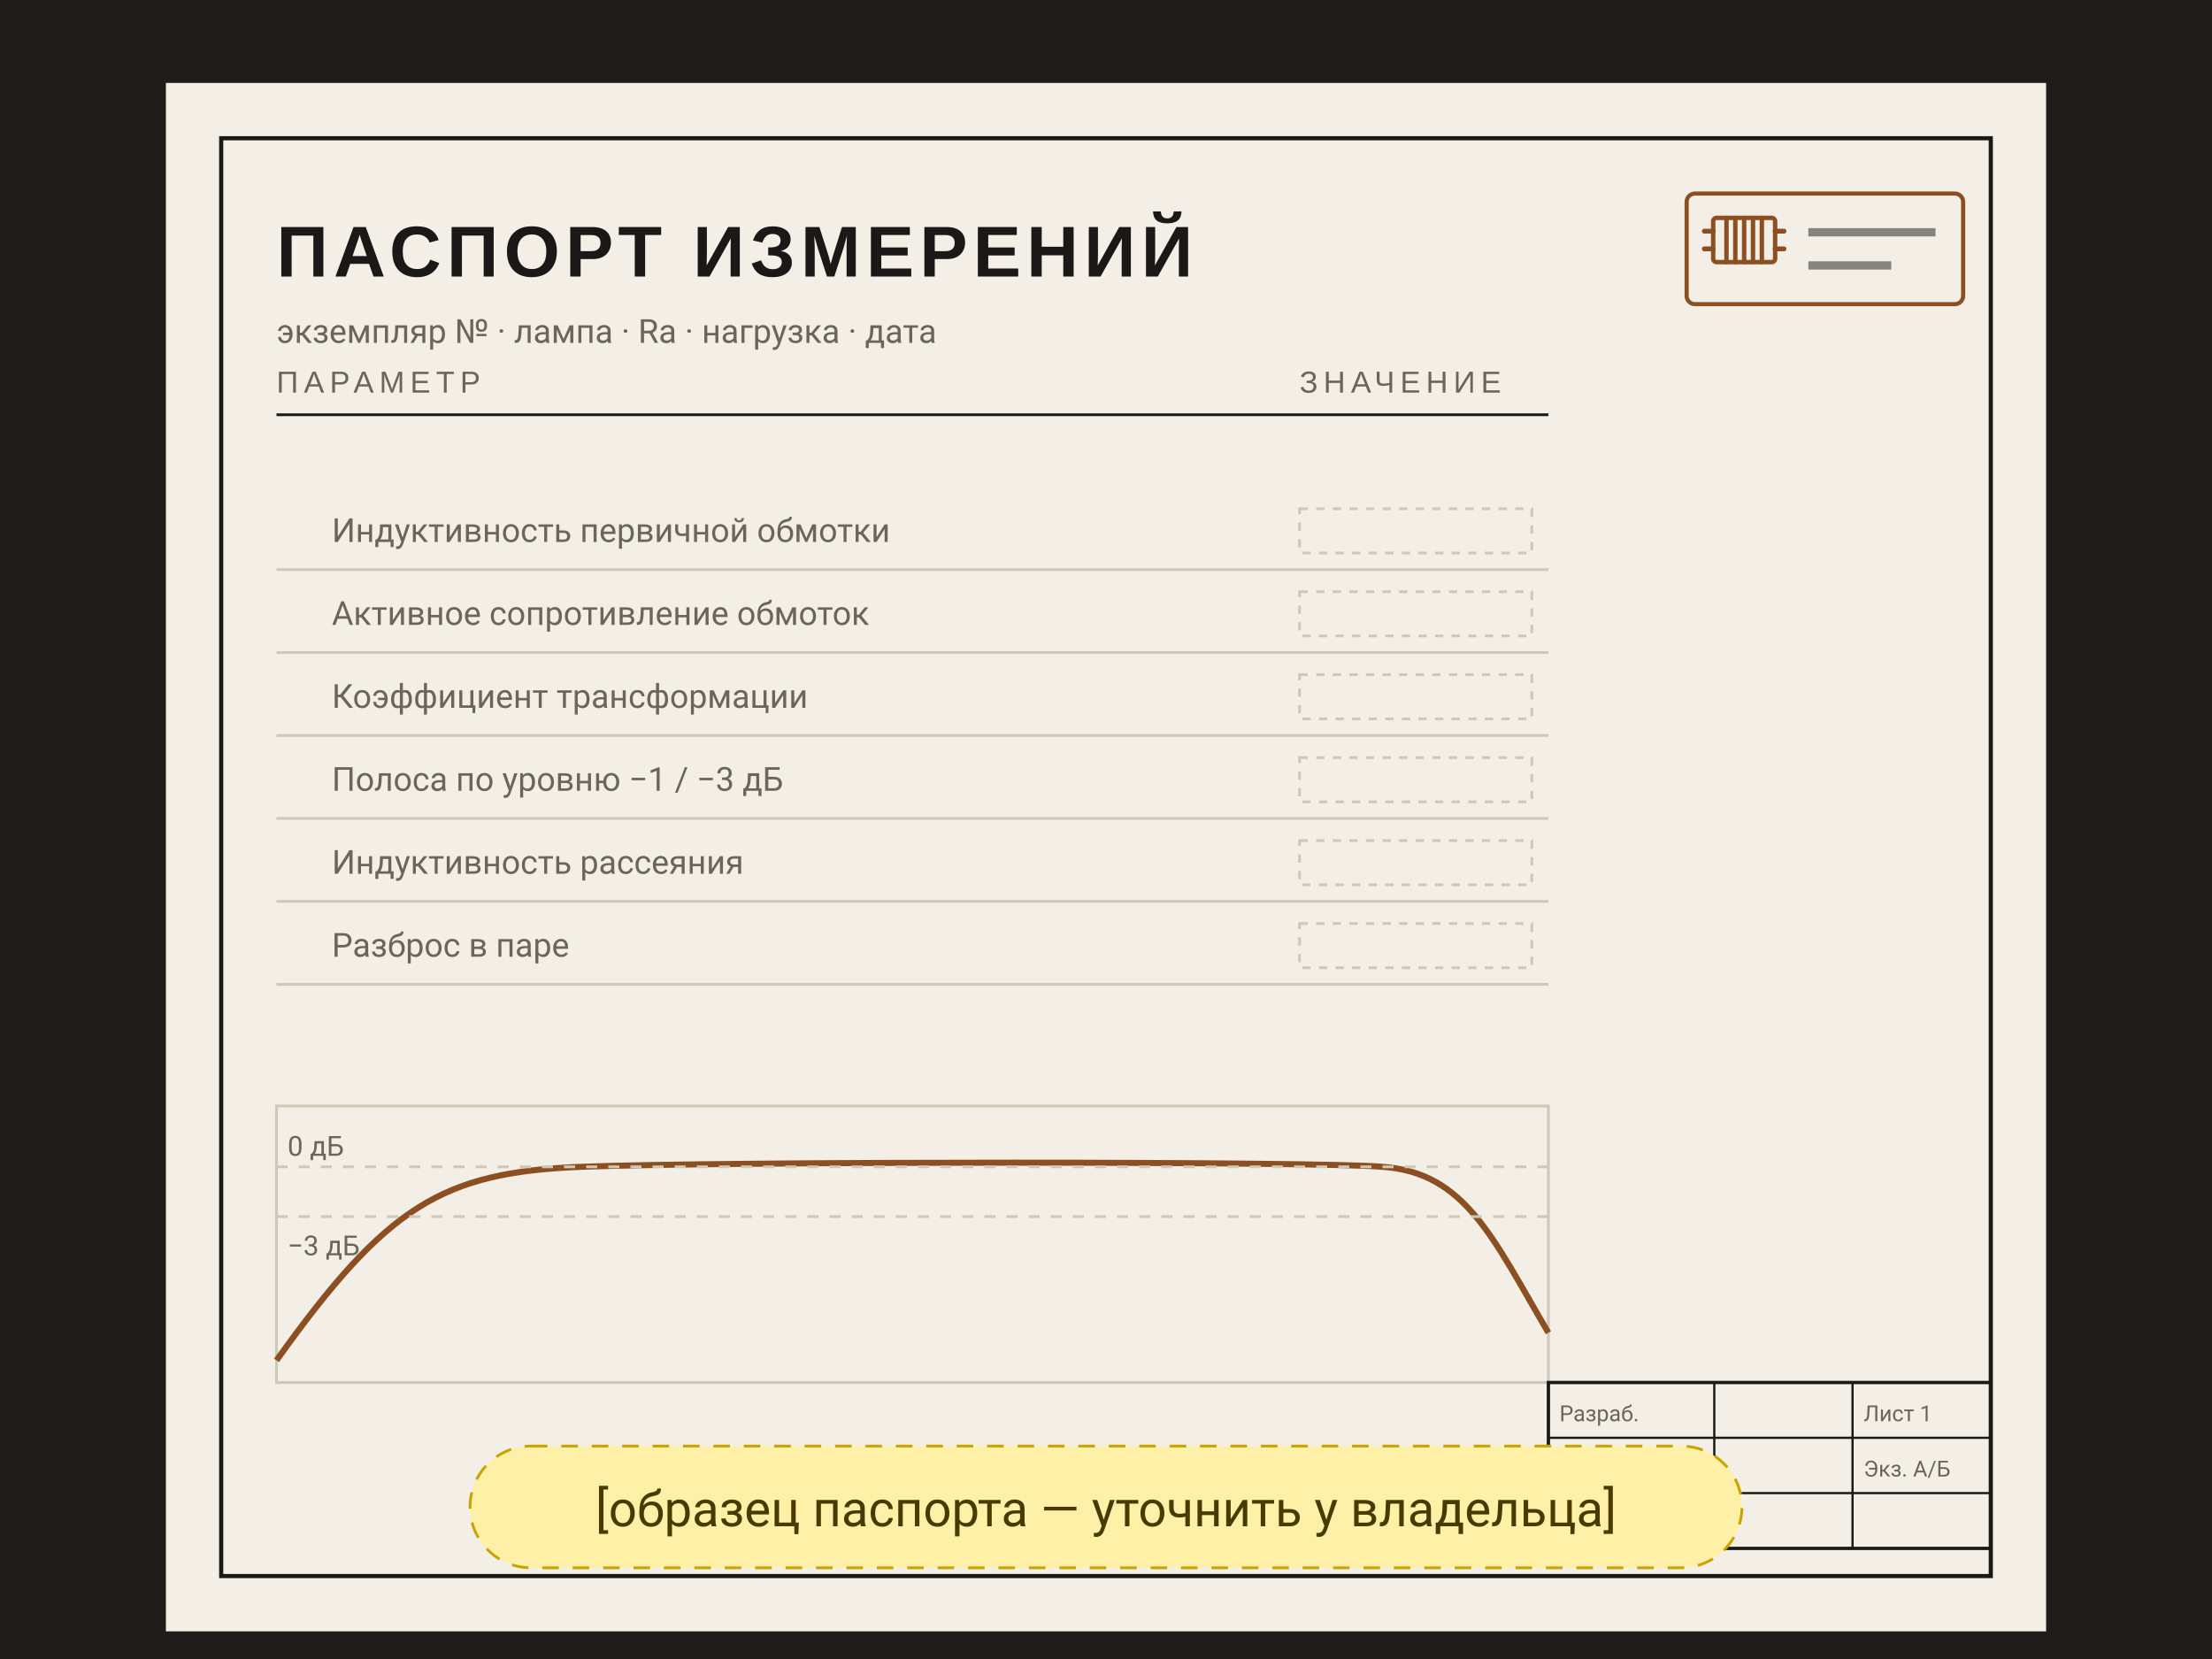
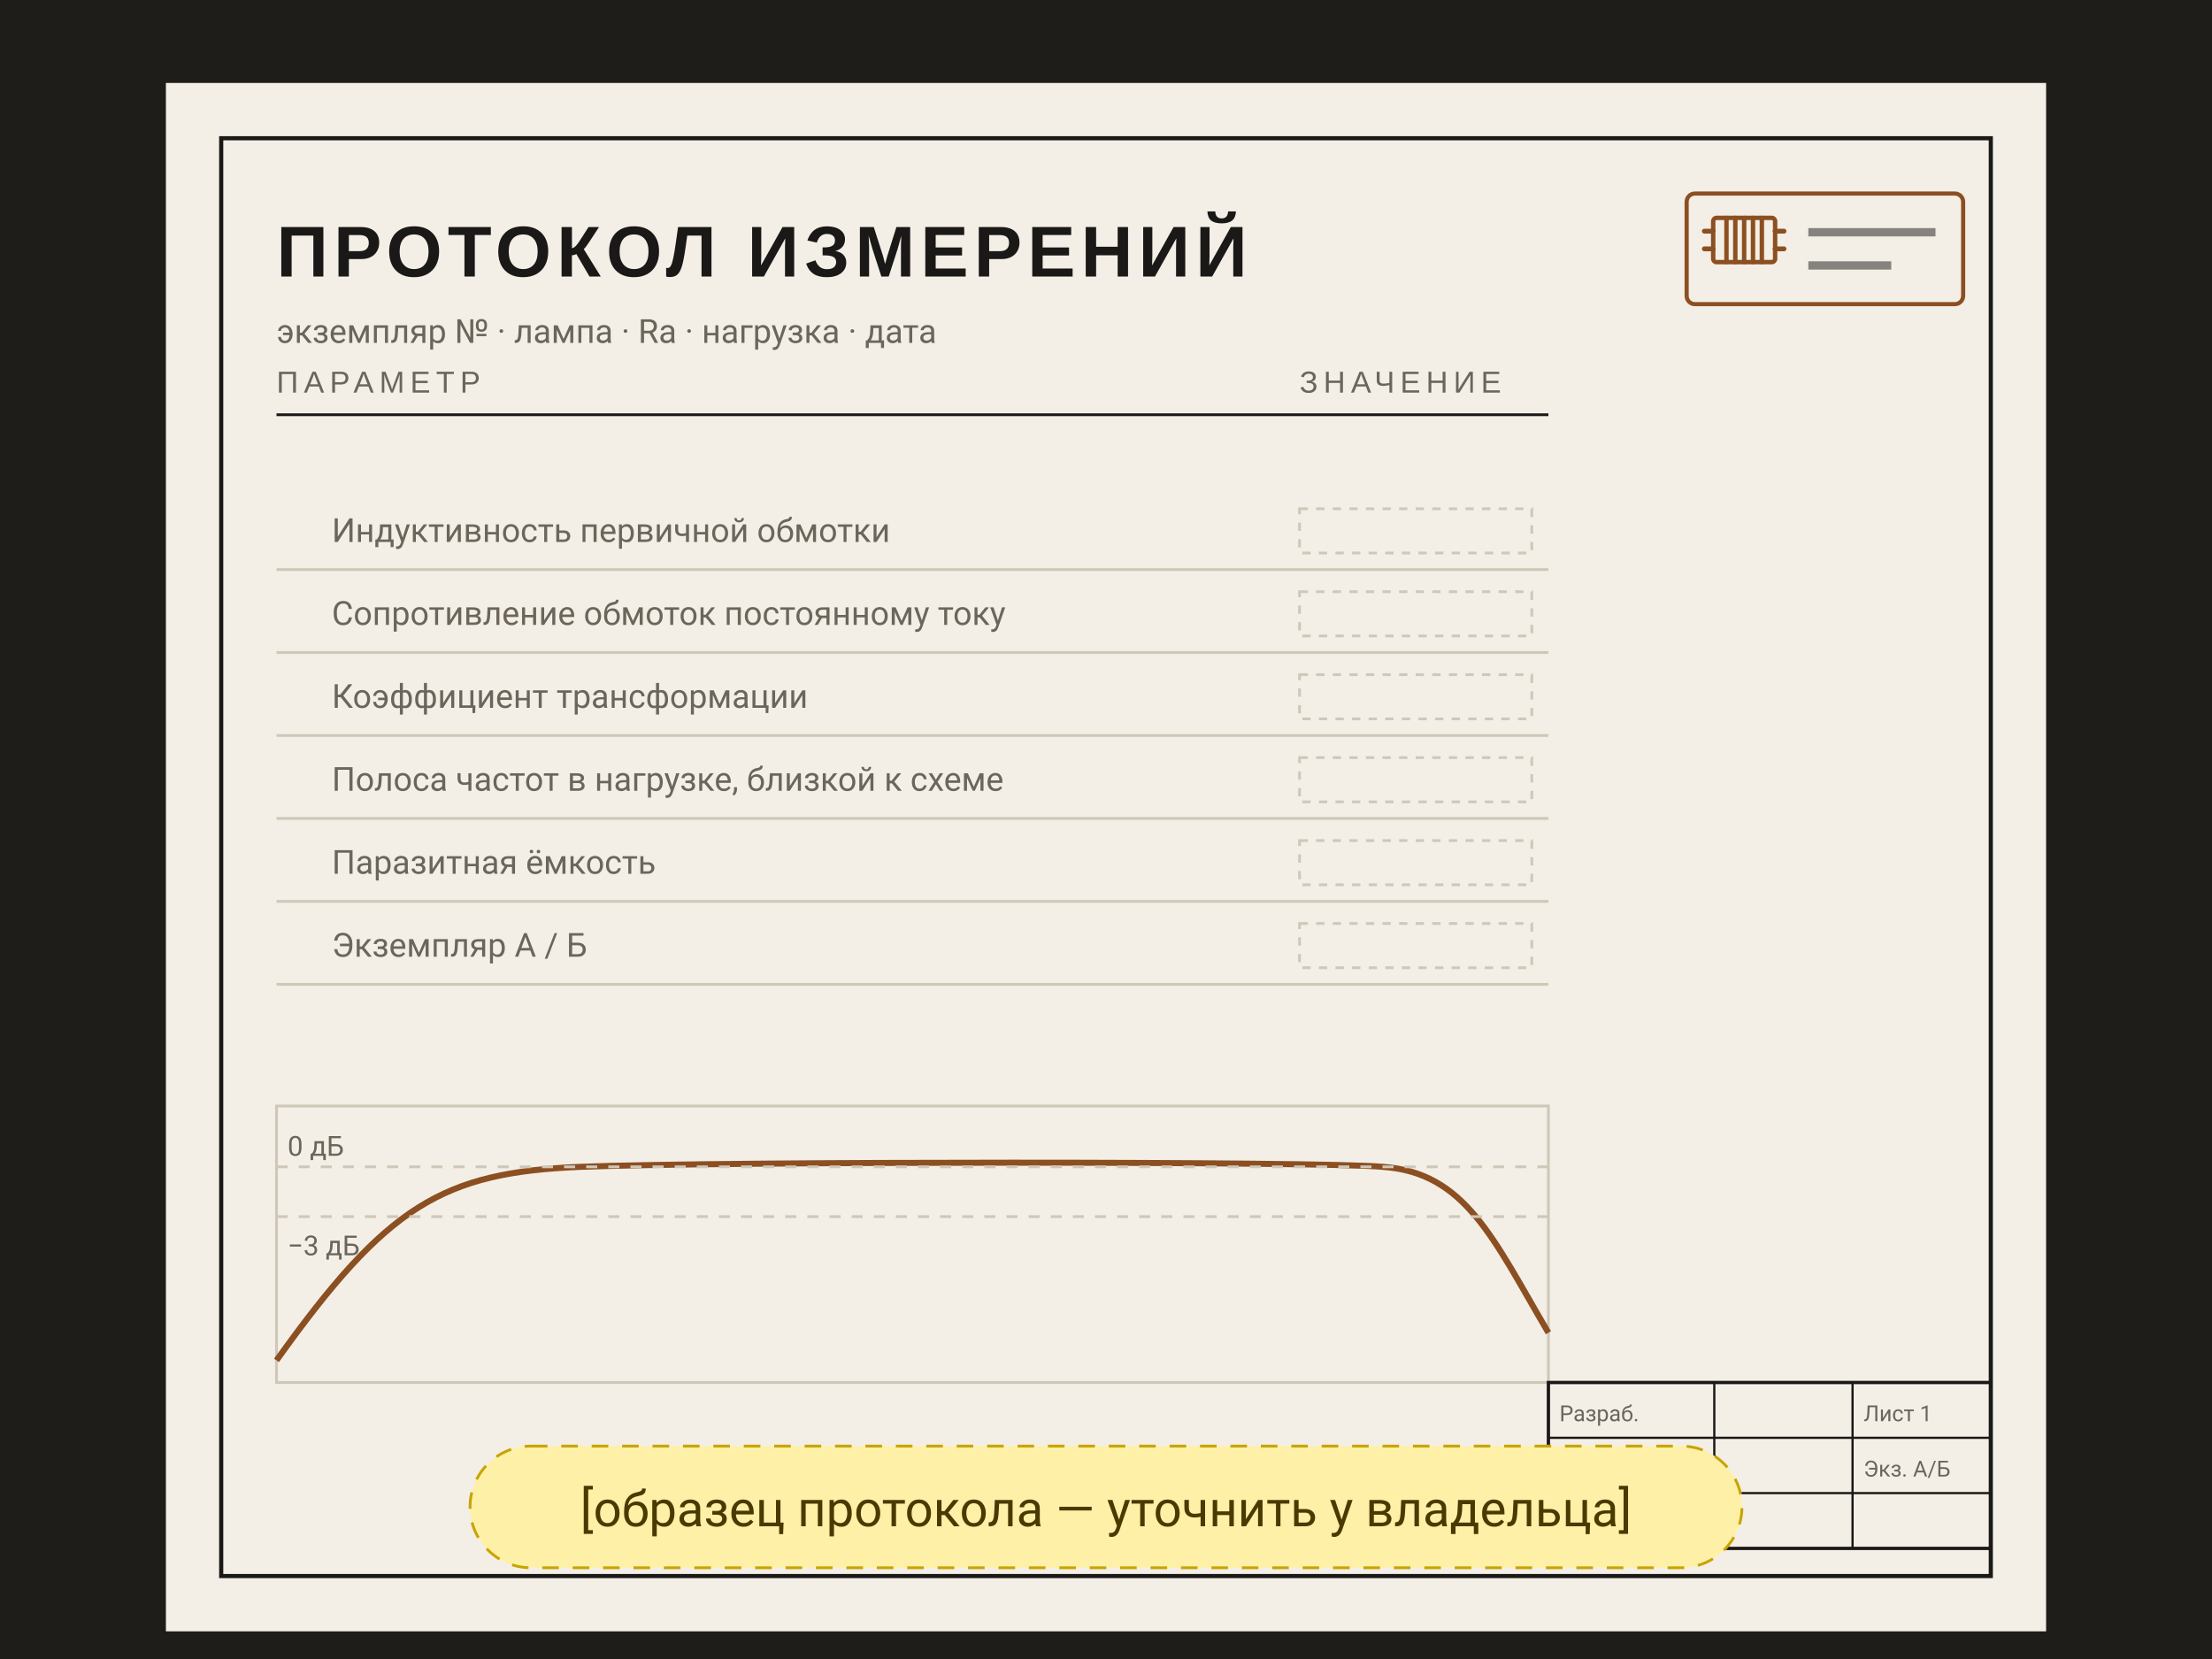
- <svg xmlns="http://www.w3.org/2000/svg" viewBox="0 0 800 600" role="img" aria-label="[образец паспорта измерений — уточнить у владельца]">
+ <svg xmlns="http://www.w3.org/2000/svg" viewBox="0 0 800 600" role="img" aria-label="[образец протокола измерений — уточнить у владельца]">
  <rect width="800" height="600" fill="#1F1D1A" />
  <rect x="60" y="30" width="680" height="560" fill="#F3EFE6" />
  <rect x="80" y="50" width="640" height="520" fill="none" stroke="#1A1917" stroke-width="1.5" />
-   <text x="100" y="100" font-family="Oswald,'Oswald Variable','Arial Narrow',Arial,sans-serif" font-size="26" font-weight="600" letter-spacing="2" fill="#1A1917">ПАСПОРТ ИЗМЕРЕНИЙ</text>
+   <text x="100" y="100" font-family="Oswald,'Oswald Variable','Arial Narrow',Arial,sans-serif" font-size="26" font-weight="600" letter-spacing="2" fill="#1A1917">ПРОТОКОЛ ИЗМЕРЕНИЙ</text>
  <text x="100" y="124" font-family="'Golos Text','Golos Text Variable',system-ui,-apple-system,'Segoe UI',Roboto,Arial,sans-serif" font-size="12" fill="#6B655B">экземпляр №  ·  лампа  ·  Ra  ·  нагрузка  ·  дата</text>
  <g transform="translate(610 70)">
    <rect width="100" height="40" rx="3" fill="none" stroke="#8C4F22" stroke-width="1.5" />
    <g transform="translate(8 4) scale(0.8)" fill="none" stroke="#8C4F22" stroke-width="2" stroke-linecap="round" stroke-linejoin="round">
      <rect x="2" y="6" width="28" height="20" rx="1.5" />
      <path d="M8 6v20M12 6v20M16 6v20M20 6v20M24 6v20" />
      <path d="M2 12H-2M2 20H-2M30 12h4M30 20h4" stroke-width="2.2" />
    </g>
    <path d="M44 14h46M44 26h30" stroke="#1A1917" stroke-opacity=".5" stroke-width="3" />
  </g>
  <path d="M100 150H560" stroke="#1A1917" />
  <text x="100" y="142" font-family="Oswald,'Oswald Variable','Arial Narrow',Arial,sans-serif" font-size="11" letter-spacing="2" fill="#6B655B">ПАРАМЕТР</text>
  <text x="470" y="142" font-family="Oswald,'Oswald Variable','Arial Narrow',Arial,sans-serif" font-size="11" letter-spacing="2" fill="#6B655B">ЗНАЧЕНИЕ</text>
  <text x="120" y="196" font-family="'Golos Text','Golos Text Variable',system-ui,-apple-system,'Segoe UI',Roboto,Arial,sans-serif" font-size="12" fill="#6B655B">Индуктивность первичной обмотки</text>
  <path d="M100 206H560" stroke="#CFC8B9" />
  <rect x="470" y="184" width="84" height="16" fill="none" stroke="#CFC8B9" stroke-dasharray="3 3" />
-   <text x="120" y="226" font-family="'Golos Text','Golos Text Variable',system-ui,-apple-system,'Segoe UI',Roboto,Arial,sans-serif" font-size="12" fill="#6B655B">Активное сопротивление обмоток</text>
+   <text x="120" y="226" font-family="'Golos Text','Golos Text Variable',system-ui,-apple-system,'Segoe UI',Roboto,Arial,sans-serif" font-size="12" fill="#6B655B">Сопротивление обмоток постоянному току</text>
  <path d="M100 236H560" stroke="#CFC8B9" />
  <rect x="470" y="214" width="84" height="16" fill="none" stroke="#CFC8B9" stroke-dasharray="3 3" />
  <text x="120" y="256" font-family="'Golos Text','Golos Text Variable',system-ui,-apple-system,'Segoe UI',Roboto,Arial,sans-serif" font-size="12" fill="#6B655B">Коэффициент трансформации</text>
  <path d="M100 266H560" stroke="#CFC8B9" />
  <rect x="470" y="244" width="84" height="16" fill="none" stroke="#CFC8B9" stroke-dasharray="3 3" />
-   <text x="120" y="286" font-family="'Golos Text','Golos Text Variable',system-ui,-apple-system,'Segoe UI',Roboto,Arial,sans-serif" font-size="12" fill="#6B655B">Полоса по уровню −1 / −3 дБ</text>
+   <text x="120" y="286" font-family="'Golos Text','Golos Text Variable',system-ui,-apple-system,'Segoe UI',Roboto,Arial,sans-serif" font-size="12" fill="#6B655B">Полоса частот в нагрузке, близкой к схеме</text>
  <path d="M100 296H560" stroke="#CFC8B9" />
  <rect x="470" y="274" width="84" height="16" fill="none" stroke="#CFC8B9" stroke-dasharray="3 3" />
-   <text x="120" y="316" font-family="'Golos Text','Golos Text Variable',system-ui,-apple-system,'Segoe UI',Roboto,Arial,sans-serif" font-size="12" fill="#6B655B">Индуктивность рассеяния</text>
+   <text x="120" y="316" font-family="'Golos Text','Golos Text Variable',system-ui,-apple-system,'Segoe UI',Roboto,Arial,sans-serif" font-size="12" fill="#6B655B">Паразитная ёмкость</text>
  <path d="M100 326H560" stroke="#CFC8B9" />
  <rect x="470" y="304" width="84" height="16" fill="none" stroke="#CFC8B9" stroke-dasharray="3 3" />
-   <text x="120" y="346" font-family="'Golos Text','Golos Text Variable',system-ui,-apple-system,'Segoe UI',Roboto,Arial,sans-serif" font-size="12" fill="#6B655B">Разброс в паре</text>
+   <text x="120" y="346" font-family="'Golos Text','Golos Text Variable',system-ui,-apple-system,'Segoe UI',Roboto,Arial,sans-serif" font-size="12" fill="#6B655B">Экземпляр А / Б</text>
  <path d="M100 356H560" stroke="#CFC8B9" />
  <rect x="470" y="334" width="84" height="16" fill="none" stroke="#CFC8B9" stroke-dasharray="3 3" />
  <g transform="translate(100 400)">
    <rect width="460" height="100" fill="none" stroke="#CFC8B9" />
    <path d="M0 92C40 36 60 24 110 22S380 20 400 22c30 2 40 26 60 60" fill="none" stroke="#8C4F22" stroke-width="2.2" />
    <path d="M0 22H460M0 40H460" stroke="#CFC8B9" stroke-dasharray="4 4" />
    <text x="4" y="18" font-family="'Golos Text','Golos Text Variable',system-ui,-apple-system,'Segoe UI',Roboto,Arial,sans-serif" font-size="10" fill="#6B655B">0 дБ</text>
    <text x="4" y="54" font-family="'Golos Text','Golos Text Variable',system-ui,-apple-system,'Segoe UI',Roboto,Arial,sans-serif" font-size="10" fill="#6B655B">−3 дБ</text>
  </g>
  <g transform="translate(560 500)">
    <rect width="160" height="60" fill="none" stroke="#1A1917" stroke-width="1.2" />
    <path d="M0 20H160M0 40H160M60 0V60M110 0V60" stroke="#1A1917" stroke-width=".8" />
    <text x="4" y="14" font-family="'Golos Text','Golos Text Variable',system-ui,-apple-system,'Segoe UI',Roboto,Arial,sans-serif" font-size="8" fill="#6B655B">Разраб.</text>
    <text x="4" y="34" font-family="'Golos Text','Golos Text Variable',system-ui,-apple-system,'Segoe UI',Roboto,Arial,sans-serif" font-size="8" fill="#6B655B">Измерил</text>
    <text x="4" y="54" font-family="'Golos Text','Golos Text Variable',system-ui,-apple-system,'Segoe UI',Roboto,Arial,sans-serif" font-size="8" fill="#6B655B">ОТК</text>
    <text x="114" y="14" font-family="'Golos Text','Golos Text Variable',system-ui,-apple-system,'Segoe UI',Roboto,Arial,sans-serif" font-size="8" fill="#6B655B">Лист 1</text>
    <text x="114" y="34" font-family="'Golos Text','Golos Text Variable',system-ui,-apple-system,'Segoe UI',Roboto,Arial,sans-serif" font-size="8" fill="#6B655B">Экз. А/Б</text>
  </g>
  <g transform="translate(400 545)">
    <rect x="-230.0" y="-22" width="460" height="44" rx="22" fill="#FFF0A8" stroke="#C8A400" stroke-dasharray="6 5" />
-     <text x="0" y="7" text-anchor="middle" font-family="'Golos Text','Golos Text Variable',system-ui,-apple-system,'Segoe UI',Roboto,Arial,sans-serif" font-size="18" fill="#4A3A00">[образец паспорта — уточнить у владельца]</text>
+     <text x="0" y="7" text-anchor="middle" font-family="'Golos Text','Golos Text Variable',system-ui,-apple-system,'Segoe UI',Roboto,Arial,sans-serif" font-size="18" fill="#4A3A00">[образец протокола — уточнить у владельца]</text>
  </g>
</svg>
